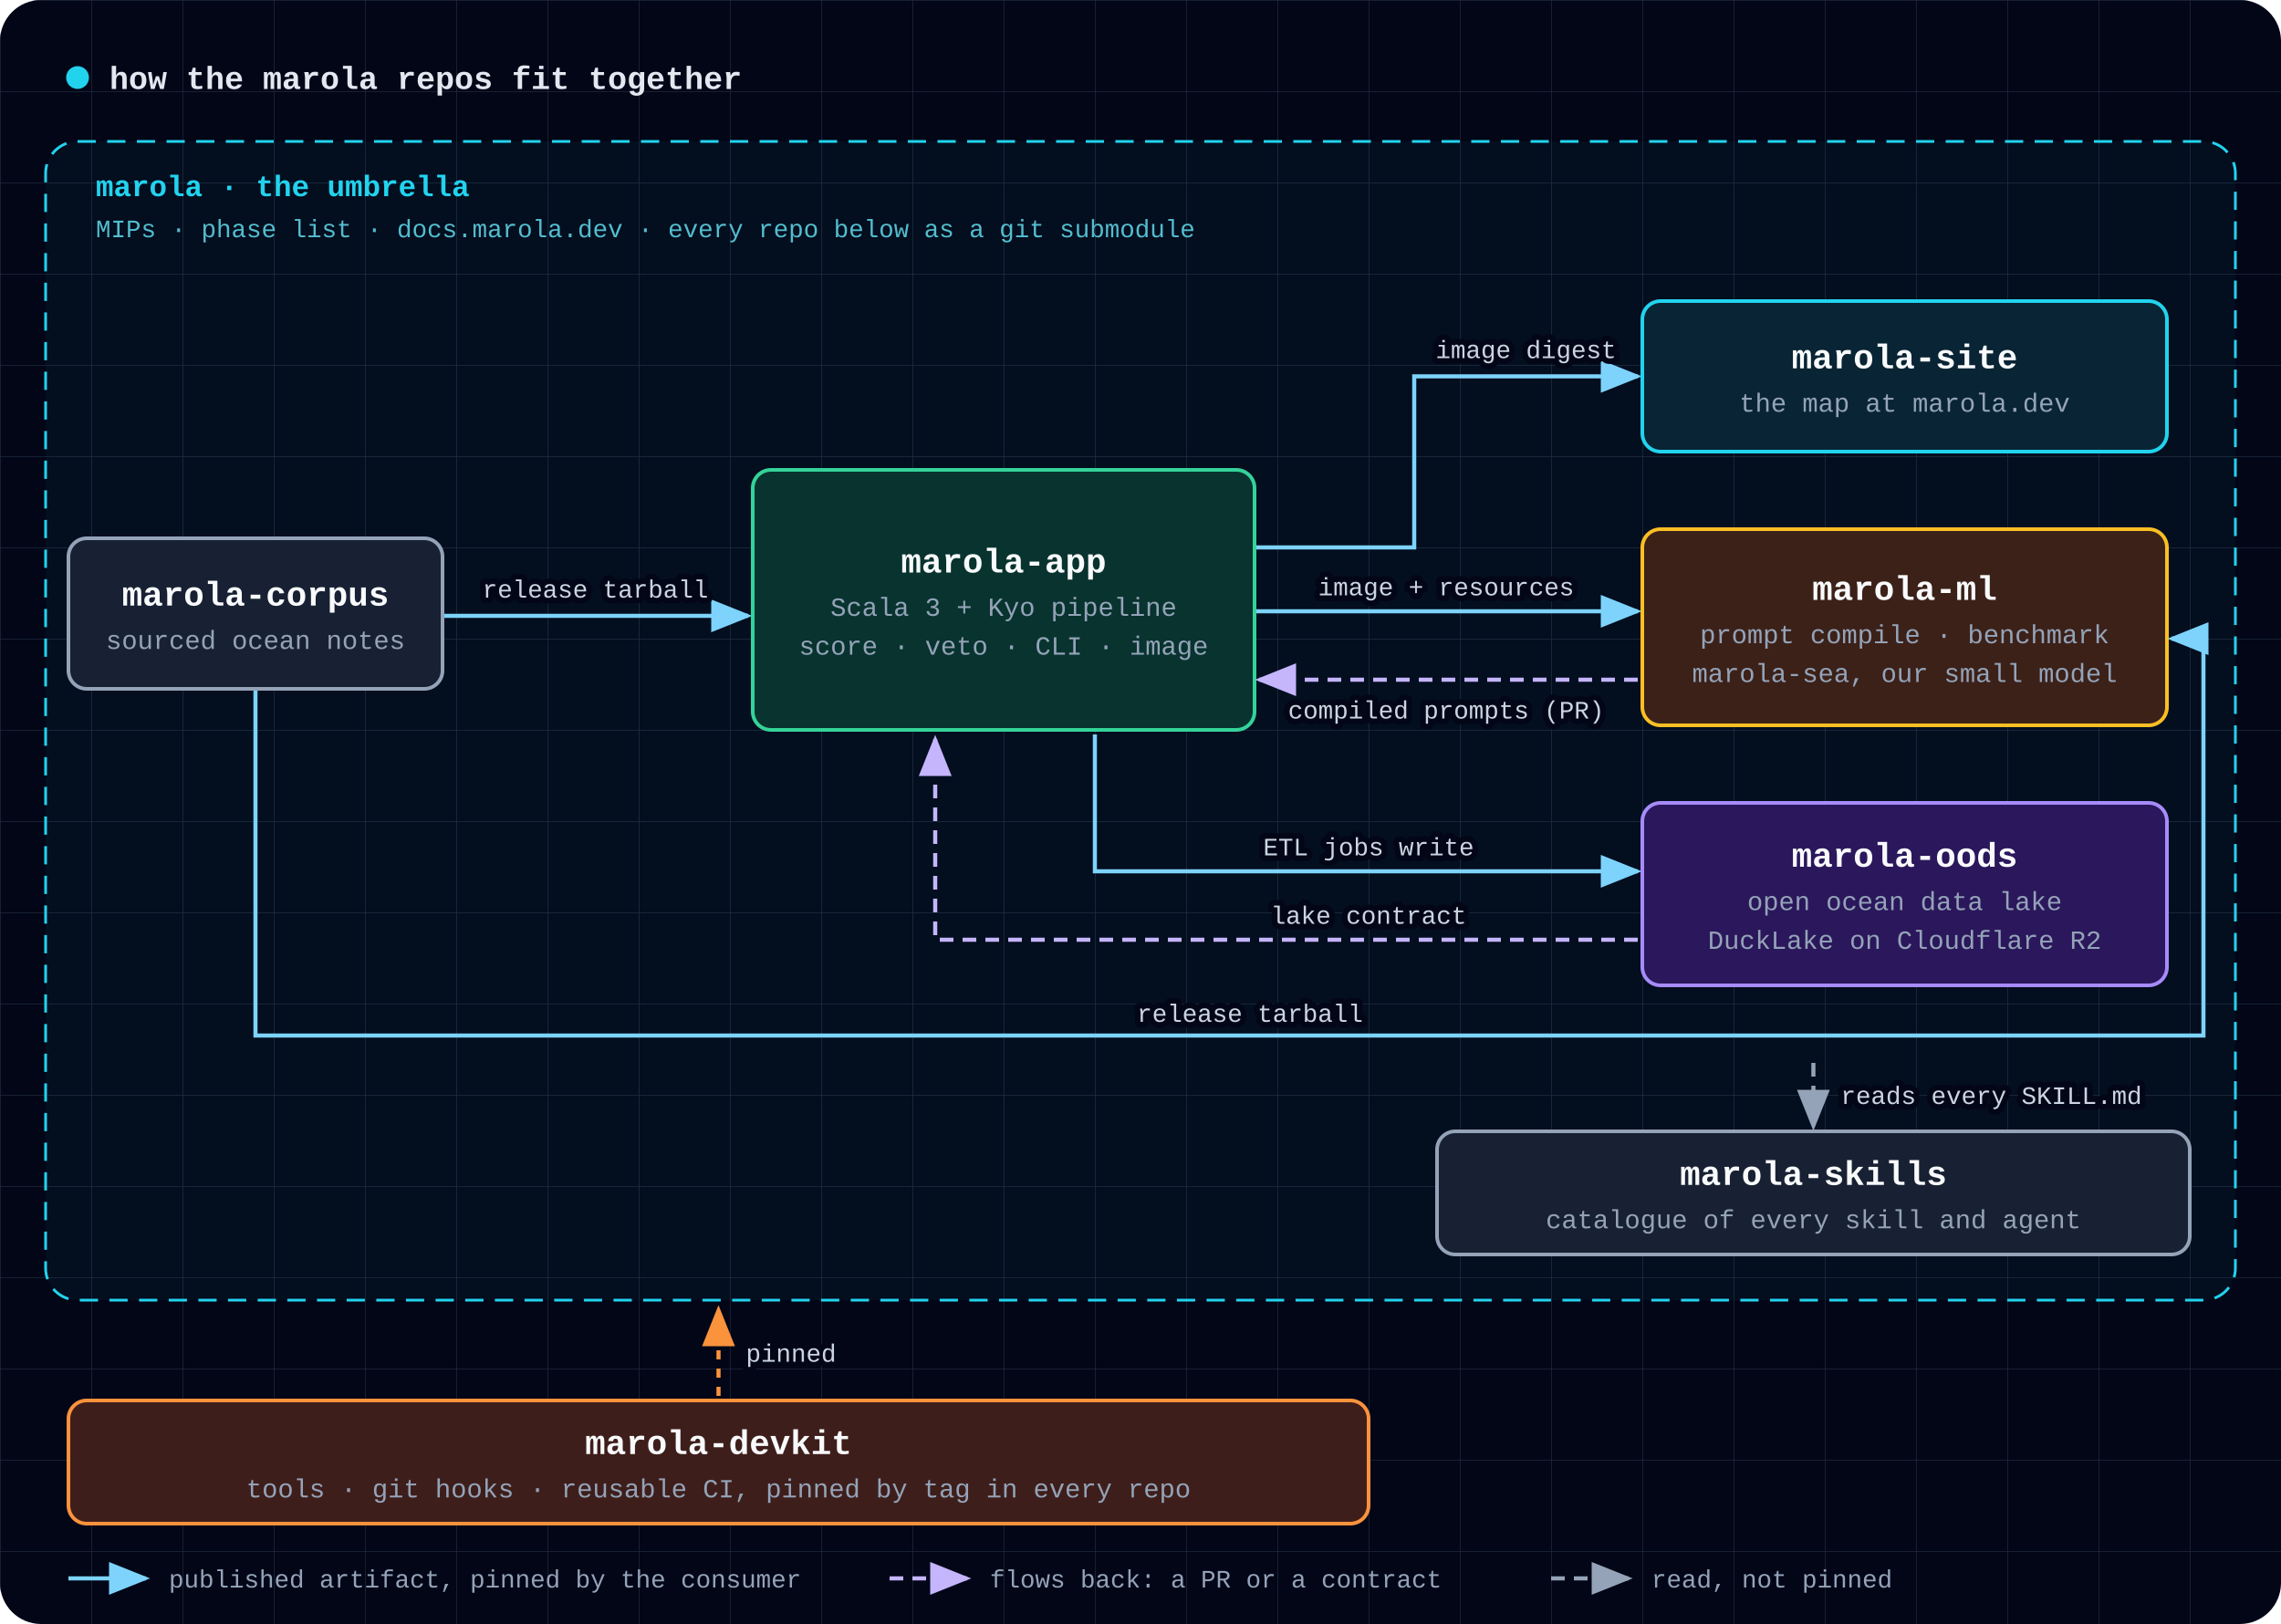
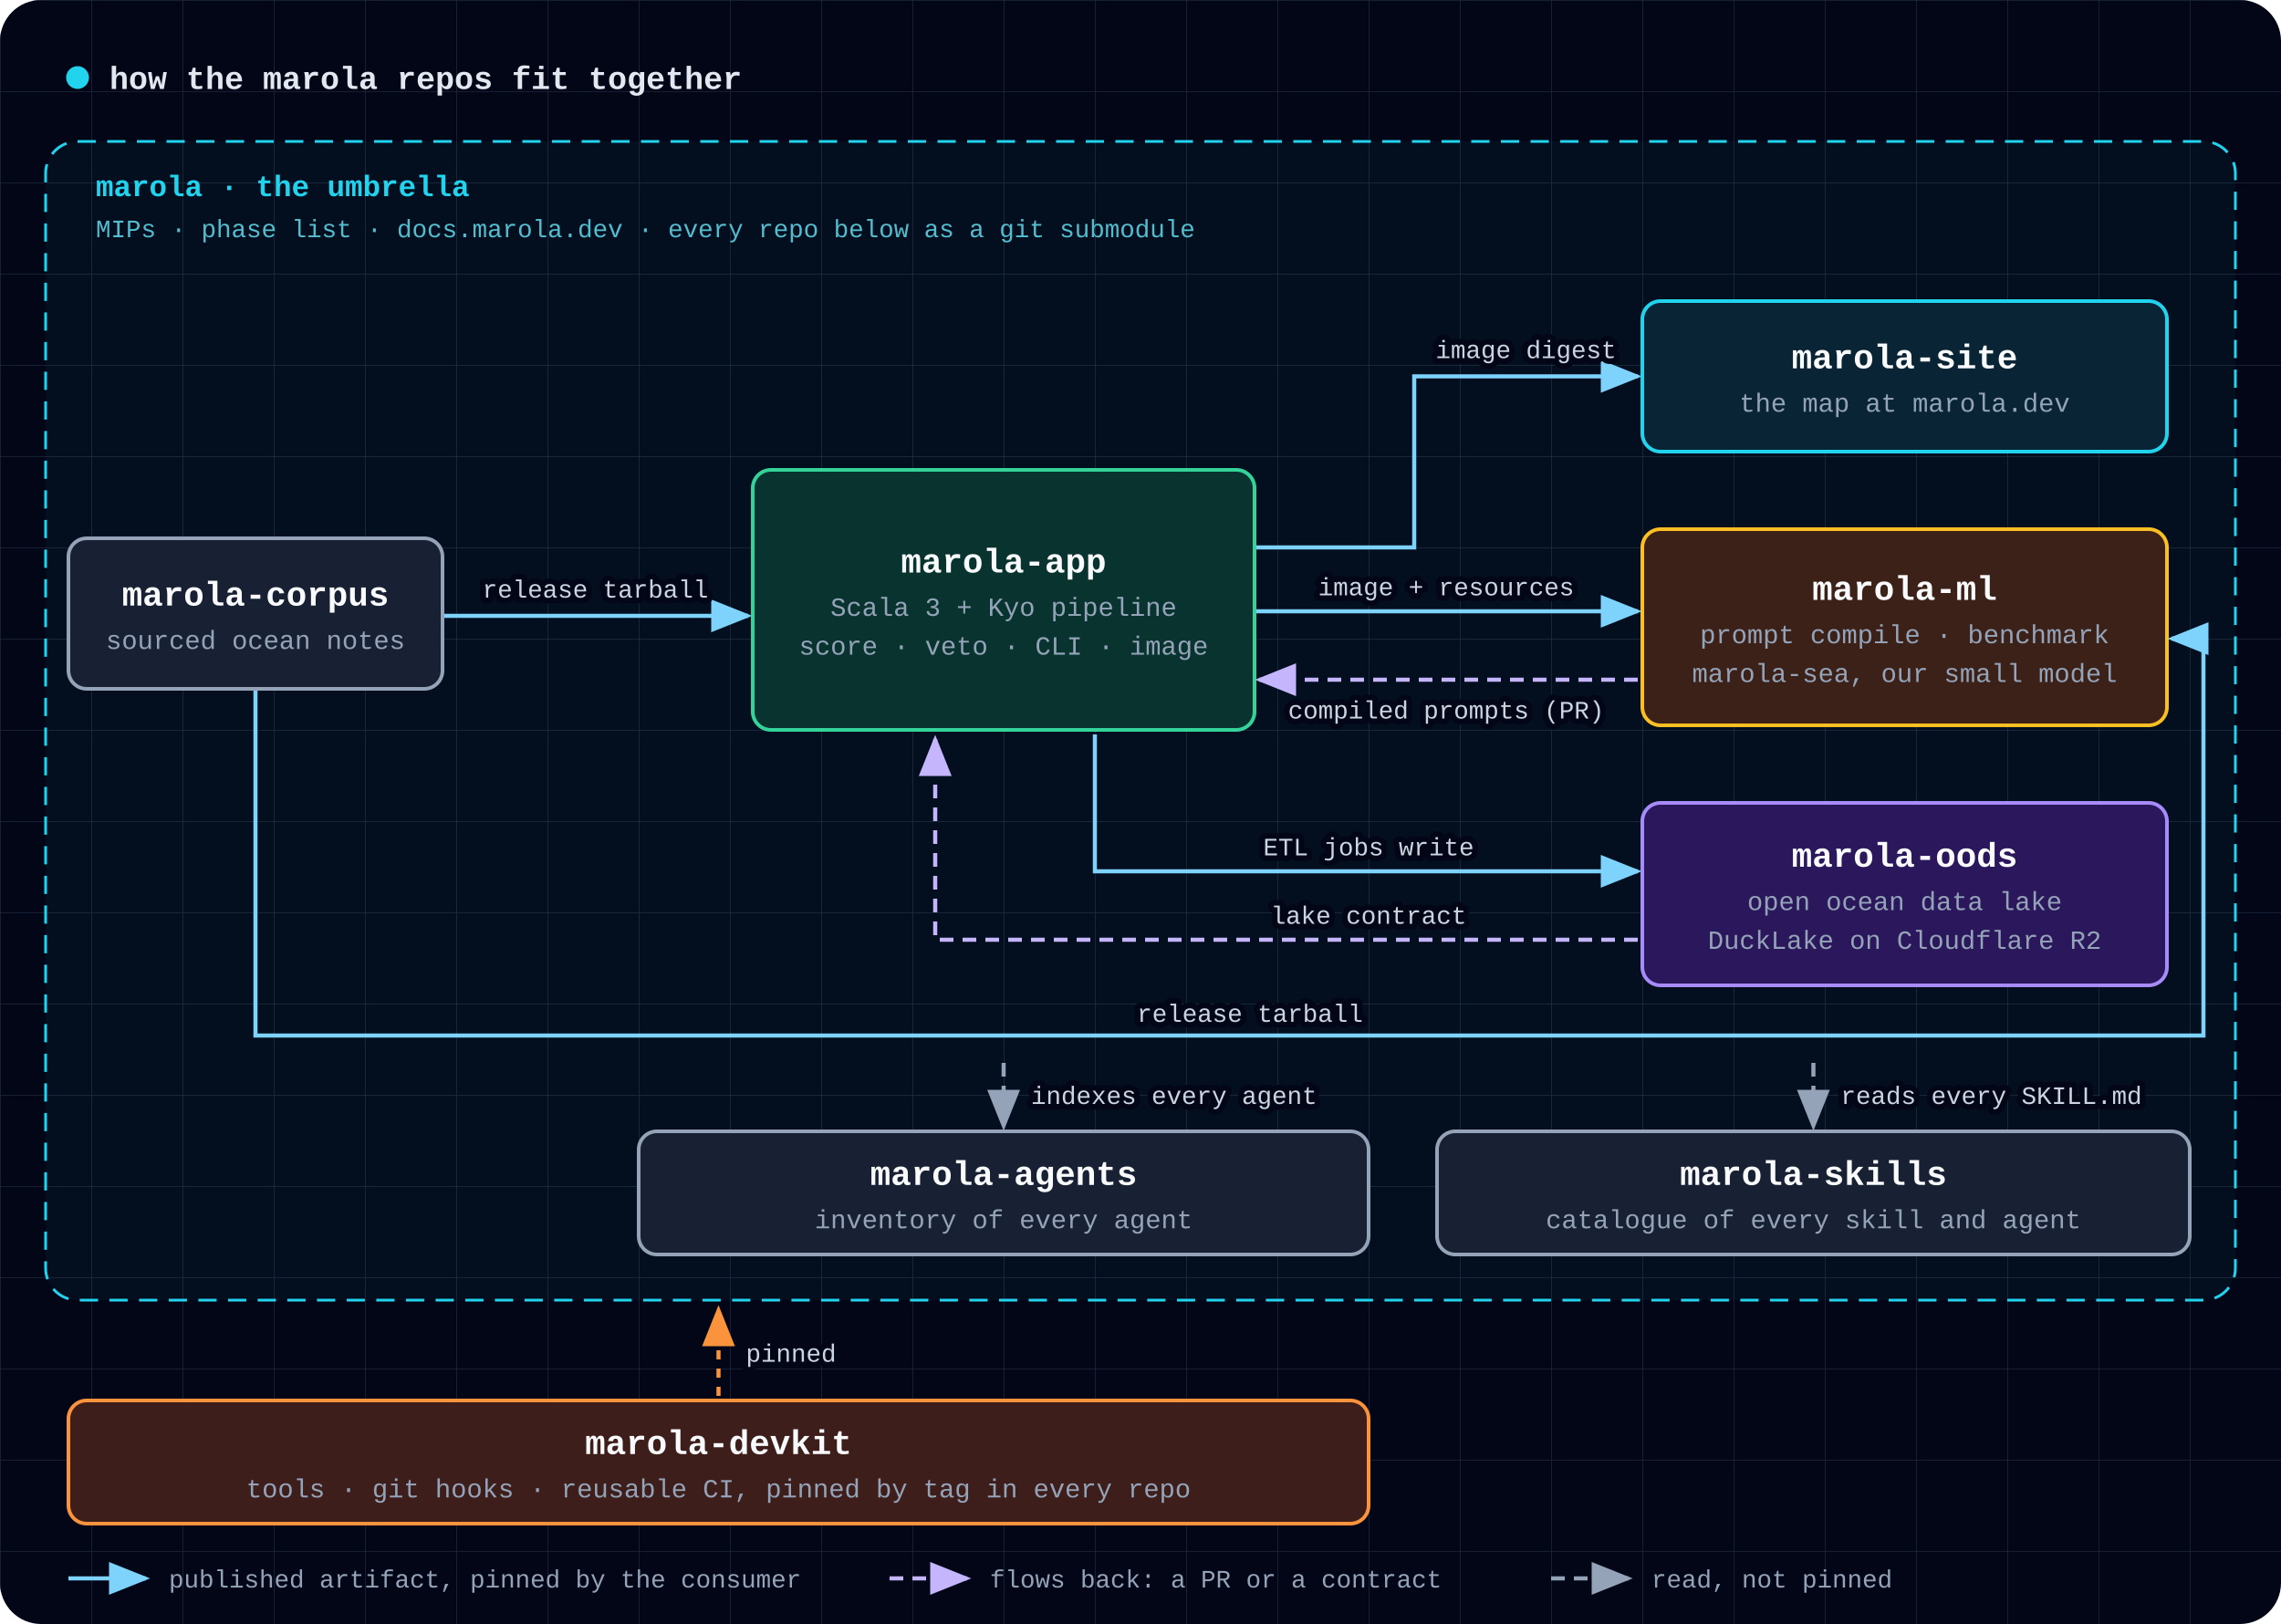
<svg xmlns="http://www.w3.org/2000/svg" viewBox="0 0 1000 712" width="1000" height="712" role="img">
  <style>
text{font-family:"JetBrains Mono",ui-monospace,SFMono-Regular,Menlo,Consolas,"Liberation Mono",monospace}
.name{fill:#f8fafc;font-size:15px;font-weight:700}
.sub{fill:#94a3b8;font-size:11.5px}
.edge{fill:#cbd5e1;font-size:11px;paint-order:stroke;stroke:#020617;stroke-width:5px;stroke-linejoin:round}
.title{fill:#e2e8f0;font-size:14px;font-weight:600}
.region{fill:#22d3ee;font-size:13px;font-weight:700}
.regionsub{fill:#67e8f9;font-size:11px;opacity:.8}
.leg{fill:#94a3b8;font-size:11px}
</style>
  <defs>
    <pattern id="grid" width="40" height="40" patternUnits="userSpaceOnUse">
      <path d="M 40 0 L 0 0 0 40" fill="none" stroke="#1e293b" stroke-width="0.6" />
    </pattern>
    <marker id="a" markerWidth="10" markerHeight="8" refX="9" refY="4" orient="auto">
      <polygon points="0 0,10 4,0 8" fill="#7dd3fc" />
    </marker>
    <marker id="b" markerWidth="10" markerHeight="8" refX="9" refY="4" orient="auto">
      <polygon points="0 0,10 4,0 8" fill="#c4b5fd" />
    </marker>
    <marker id="g" markerWidth="10" markerHeight="8" refX="9" refY="4" orient="auto">
      <polygon points="0 0,10 4,0 8" fill="#94a3b8" />
    </marker>
    <marker id="o" markerWidth="10" markerHeight="8" refX="9" refY="4" orient="auto">
      <polygon points="0 0,10 4,0 8" fill="#fb923c" />
    </marker>
  </defs>
  <rect width="1000" height="712" rx="18" fill="#020617" />
  <rect width="1000" height="712" rx="18" fill="url(#grid)" />
  <circle cx="34" cy="34" r="5" fill="#22d3ee" />
  <text x="48" y="39" class="title" text-anchor="start">how the marola repos fit together</text>
  <rect x="20" y="62" width="960" height="508" rx="14" fill="rgba(34,211,238,0.04)" stroke="#22d3ee" stroke-width="1.2" stroke-dasharray="8,5" />
  <text x="42" y="86" class="region" text-anchor="start">marola · the umbrella</text>
  <text x="42" y="104" class="regionsub" text-anchor="start">MIPs · phase list · docs.marola.dev · every repo below as a git submodule</text>
  <path d="M 194 270 H 328" stroke="#7dd3fc" stroke-width="1.8" fill="none" marker-end="url(#a)" />
  <text x="261" y="262" class="edge" text-anchor="middle">release tarball</text>
  <path d="M 112 302 V 454 H 966 V 280 H 952" stroke="#7dd3fc" stroke-width="1.8" fill="none" marker-end="url(#a)" />
  <text x="548" y="448" class="edge" text-anchor="middle">release tarball</text>
  <path d="M 550 240 H 620 V 165 H 718" stroke="#7dd3fc" stroke-width="1.8" fill="none" marker-end="url(#a)" />
  <text x="669" y="157" class="edge" text-anchor="middle">image digest</text>
  <path d="M 550 268 H 718" stroke="#7dd3fc" stroke-width="1.8" fill="none" marker-end="url(#a)" />
  <text x="634" y="261" class="edge" text-anchor="middle">image + resources</text>
  <path d="M 718 298 H 552" stroke="#c4b5fd" stroke-width="1.8" fill="none" stroke-dasharray="6,4" marker-end="url(#b)" />
  <text x="634" y="315" class="edge" text-anchor="middle">compiled prompts (PR)</text>
  <path d="M 480 322 V 382 H 718" stroke="#7dd3fc" stroke-width="1.8" fill="none" marker-end="url(#a)" />
  <text x="600" y="375" class="edge" text-anchor="middle">ETL jobs write</text>
  <path d="M 718 412 H 410 V 324" stroke="#c4b5fd" stroke-width="1.8" fill="none" stroke-dasharray="6,4" marker-end="url(#b)" />
  <text x="600" y="405" class="edge" text-anchor="middle">lake contract</text>
  <path d="M 315 612 V 574" stroke="#fb923c" stroke-width="1.8" fill="none" stroke-dasharray="4,4" marker-end="url(#o)" />
  <text x="327" y="597" class="edge" text-anchor="start">pinned</text>
  <path d="M 795 466 V 494" stroke="#94a3b8" stroke-width="1.8" fill="none" stroke-dasharray="6,4" marker-end="url(#g)" />
  <text x="807" y="484" class="edge" text-anchor="start">reads every SKILL.md</text>
+   <path d="M 440 466 V 494" stroke="#94a3b8" stroke-width="1.8" fill="none" stroke-dasharray="6,4" marker-end="url(#g)" />
+   <text x="452" y="484" class="edge" text-anchor="start">indexes every agent</text>
  <rect x="30" y="236" width="164" height="66" rx="8" fill="#0b1222" />
  <rect x="30" y="236" width="164" height="66" rx="8" fill="rgba(30,41,59,0.7)" stroke="#94a3b8" stroke-width="1.6" />
  <text x="112.0" y="265.5" class="name" text-anchor="middle">marola-corpus</text>
  <text x="112.0" y="284.5" class="sub" text-anchor="middle">sourced ocean notes</text>
  <rect x="330" y="206" width="220" height="114" rx="8" fill="#0b1222" />
  <rect x="330" y="206" width="220" height="114" rx="8" fill="rgba(6,78,59,0.55)" stroke="#34d399" stroke-width="1.6" />
  <text x="440.0" y="251.0" class="name" text-anchor="middle">marola-app</text>
  <text x="440.0" y="270.0" class="sub" text-anchor="middle">Scala 3 + Kyo pipeline</text>
  <text x="440.0" y="287.0" class="sub" text-anchor="middle">score · veto · CLI · image</text>
  <rect x="720" y="132" width="230" height="66" rx="8" fill="#0b1222" />
  <rect x="720" y="132" width="230" height="66" rx="8" fill="rgba(8,51,68,0.55)" stroke="#22d3ee" stroke-width="1.6" />
  <text x="835.0" y="161.5" class="name" text-anchor="middle">marola-site</text>
  <text x="835.0" y="180.5" class="sub" text-anchor="middle">the map at marola.dev</text>
  <rect x="720" y="232" width="230" height="86" rx="8" fill="#0b1222" />
  <rect x="720" y="232" width="230" height="86" rx="8" fill="rgba(120,53,15,0.45)" stroke="#fbbf24" stroke-width="1.6" />
  <text x="835.0" y="263.0" class="name" text-anchor="middle">marola-ml</text>
  <text x="835.0" y="282.0" class="sub" text-anchor="middle">prompt compile · benchmark</text>
  <text x="835.0" y="299.0" class="sub" text-anchor="middle">marola-sea, our small model</text>
  <rect x="720" y="352" width="230" height="80" rx="8" fill="#0b1222" />
  <rect x="720" y="352" width="230" height="80" rx="8" fill="rgba(76,29,149,0.5)" stroke="#a78bfa" stroke-width="1.6" />
  <text x="835.0" y="380.0" class="name" text-anchor="middle">marola-oods</text>
  <text x="835.0" y="399.0" class="sub" text-anchor="middle">open ocean data lake</text>
  <text x="835.0" y="416.0" class="sub" text-anchor="middle">DuckLake on Cloudflare R2</text>
  <rect x="30" y="614" width="570" height="54" rx="8" fill="#0b1222" />
  <rect x="30" y="614" width="570" height="54" rx="8" fill="rgba(124,45,18,0.45)" stroke="#fb923c" stroke-width="1.6" />
  <text x="315.0" y="637.5" class="name" text-anchor="middle">marola-devkit</text>
  <text x="315.0" y="656.5" class="sub" text-anchor="middle">tools · git hooks · reusable CI, pinned by tag in every repo</text>
+   <rect x="280" y="496" width="320" height="54" rx="8" fill="#0b1222" />
+   <rect x="280" y="496" width="320" height="54" rx="8" fill="rgba(30,41,59,0.7)" stroke="#94a3b8" stroke-width="1.6" />
+   <text x="440.0" y="519.5" class="name" text-anchor="middle">marola-agents</text>
+   <text x="440.0" y="538.5" class="sub" text-anchor="middle">inventory of every agent</text>
  <rect x="630" y="496" width="330" height="54" rx="8" fill="#0b1222" />
  <rect x="630" y="496" width="330" height="54" rx="8" fill="rgba(30,41,59,0.7)" stroke="#94a3b8" stroke-width="1.6" />
  <text x="795.0" y="519.5" class="name" text-anchor="middle">marola-skills</text>
  <text x="795.0" y="538.5" class="sub" text-anchor="middle">catalogue of every skill and agent</text>
  <path d="M 30 692 H 64" stroke="#7dd3fc" stroke-width="1.8" fill="none" marker-end="url(#a)" />
  <text x="74" y="696" class="leg" text-anchor="start">published artifact, pinned by the consumer</text>
  <path d="M 390 692 H 424" stroke="#c4b5fd" stroke-width="1.8" fill="none" stroke-dasharray="6,4" marker-end="url(#b)" />
  <text x="434" y="696" class="leg" text-anchor="start">flows back: a PR or a contract</text>
  <path d="M 680 692 H 714" stroke="#94a3b8" stroke-width="1.8" fill="none" stroke-dasharray="6,4" marker-end="url(#g)" />
  <text x="724" y="696" class="leg" text-anchor="start">read, not pinned</text>
</svg>
